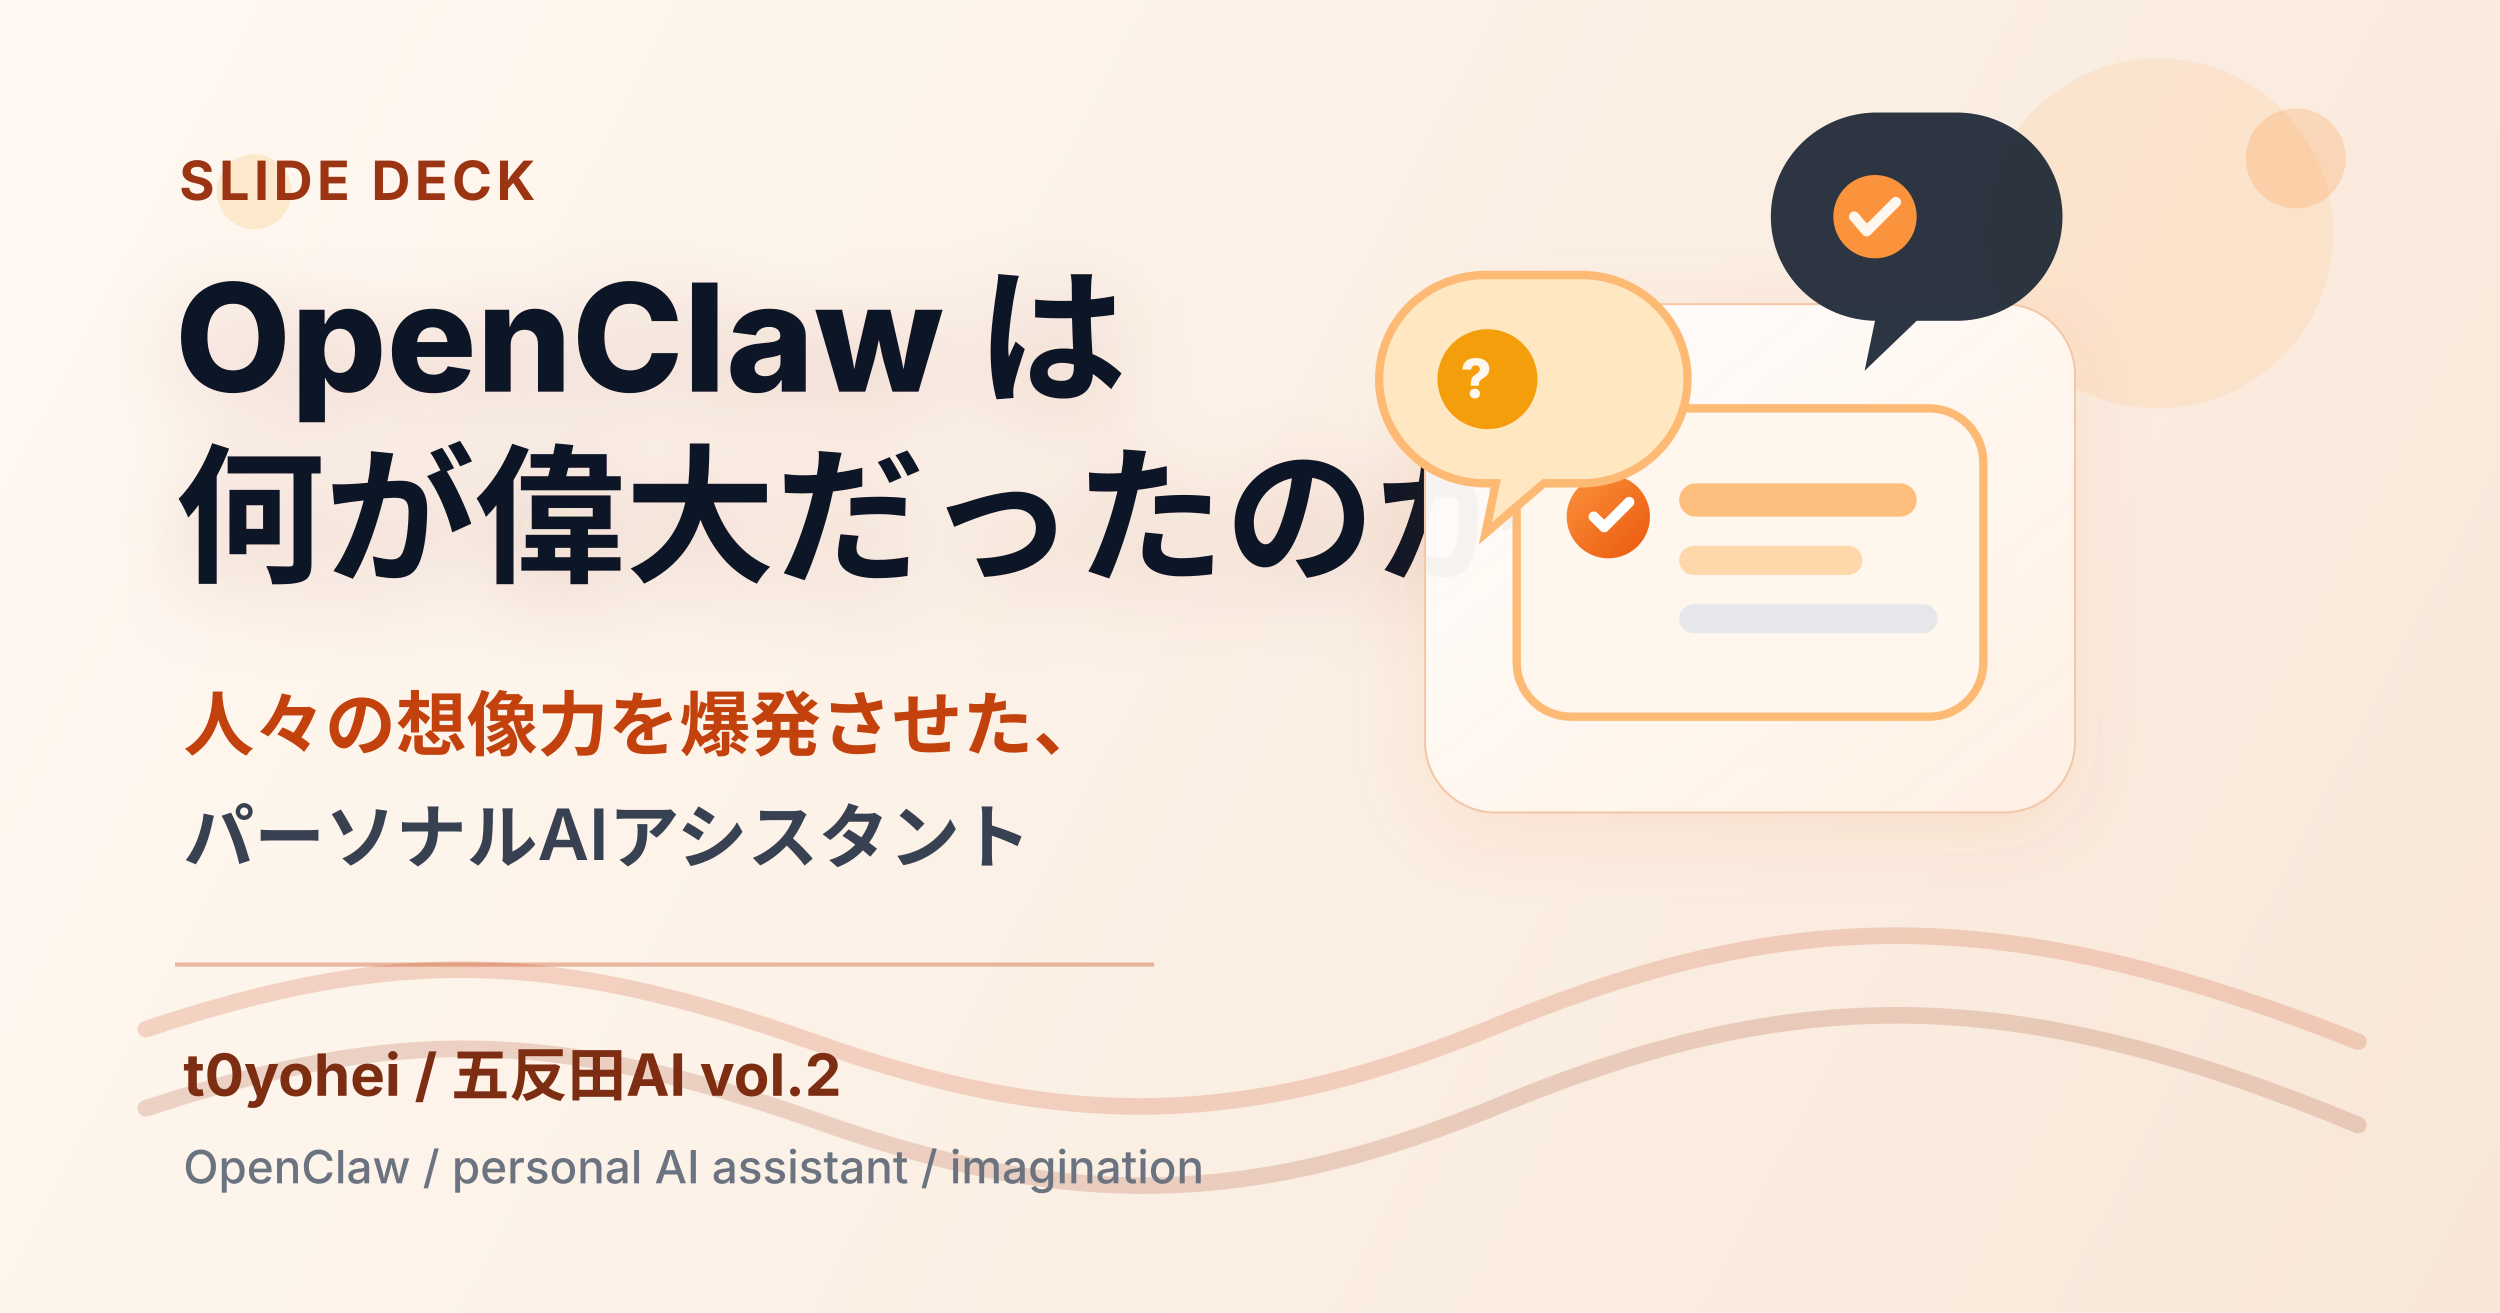
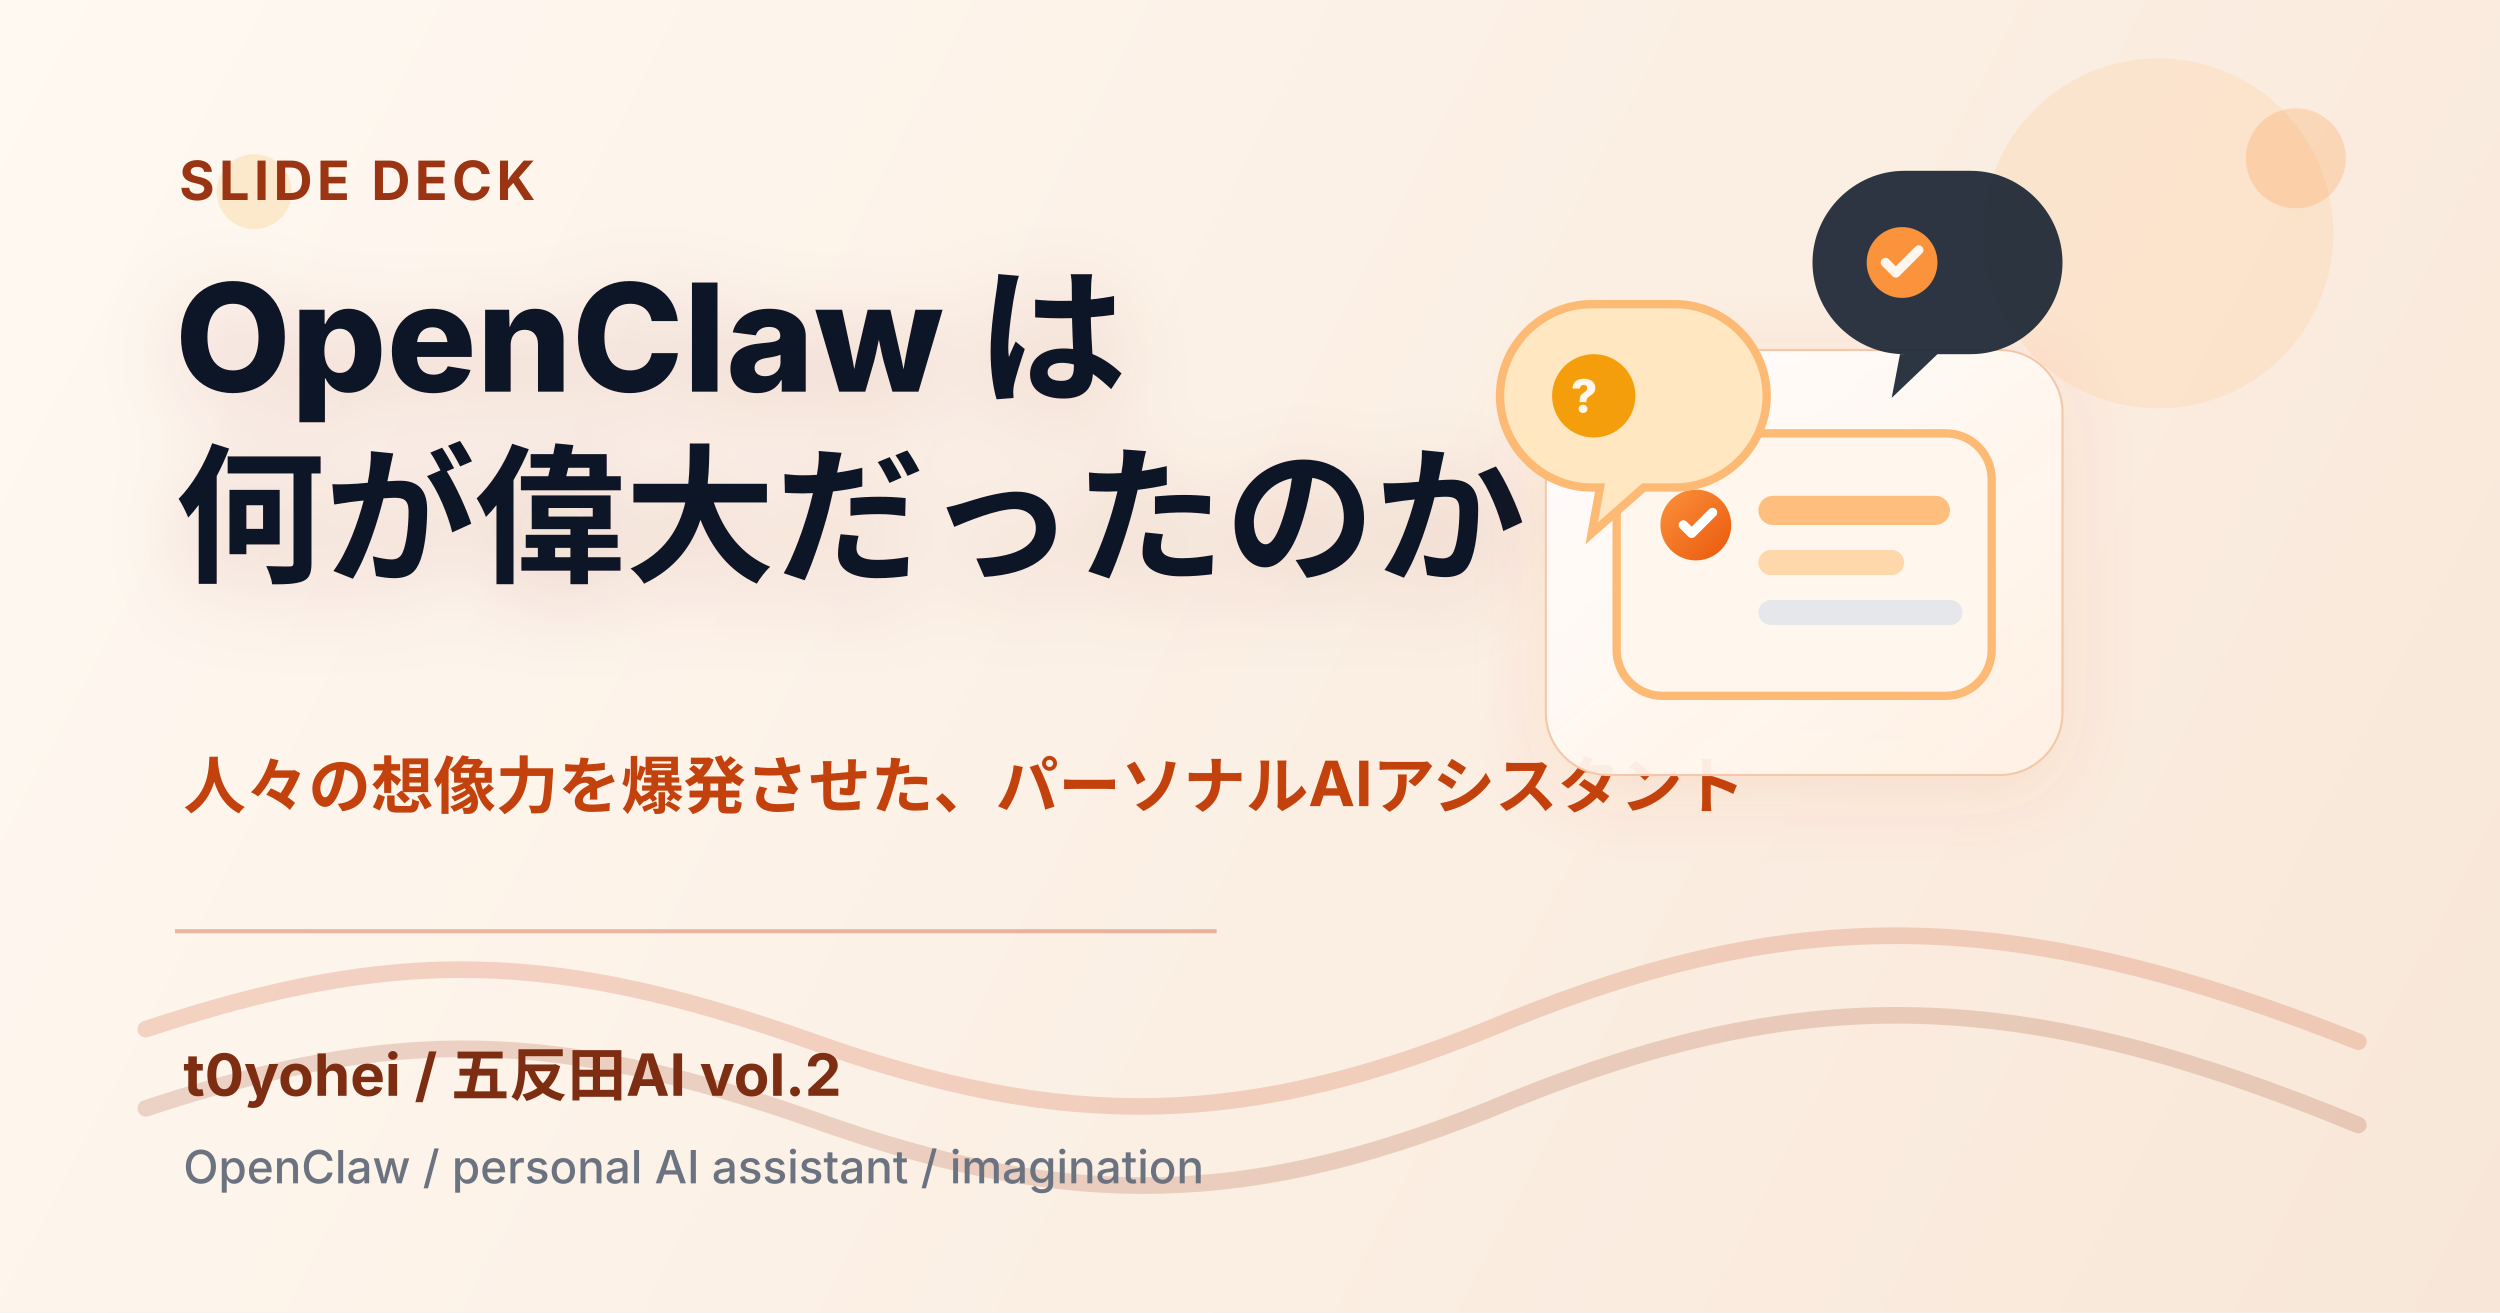
<svg xmlns="http://www.w3.org/2000/svg" width="1200" height="630" viewBox="0 0 1200 630" fill="none">
  <defs>
    <linearGradient id="bg" x1="0" y1="0" x2="1200" y2="630" gradientUnits="userSpaceOnUse">
      <stop stop-color="#FFF9F2" />
      <stop offset="1" stop-color="#F8E7D8" />
    </linearGradient>
    <linearGradient id="card" x1="0" y1="0" x2="1" y2="1">
      <stop stop-color="#FFFFFF" stop-opacity="0.97" />
      <stop offset="1" stop-color="#FFF1E4" stop-opacity="0.92" />
    </linearGradient>
    <linearGradient id="accent" x1="0" y1="0" x2="1" y2="1">
      <stop stop-color="#FB923C" />
      <stop offset="1" stop-color="#EA580C" />
    </linearGradient>
    <filter id="shadow" x="0" y="0" width="1200" height="630" filterUnits="userSpaceOnUse">
      <feDropShadow dx="0" dy="10" stdDeviation="20" flood-color="#7C2D12" flood-opacity="0.16" />
    </filter>
    <filter id="soft" x="0" y="0" width="1200" height="630" filterUnits="userSpaceOnUse">
      <feDropShadow dx="0" dy="8" stdDeviation="18" flood-color="#EA580C" flood-opacity="0.10" />
    </filter>
  </defs>
  <rect width="1200" height="630" fill="url(#bg)" />
  <circle cx="1036" cy="112" r="84" fill="#FDBA74" opacity="0.18" />
  <circle cx="1102" cy="76" r="24" fill="#FB923C" opacity="0.24" />
  <circle cx="122" cy="92" r="18" fill="#F59E0B" opacity="0.16" />
  <path d="M70 494C190 454 266 456 390 500C511 543 598 543 724 490C865 433 968 435 1132 500" stroke="#D97757" stroke-width="8" stroke-linecap="round" opacity="0.28" />
  <path d="M70 532C191 492 267 494 392 538C513 581 600 581 726 528C867 471 970 473 1132 540" stroke="#9A3412" stroke-width="8" stroke-linecap="round" opacity="0.18" />
  <text x="86" y="96" fill="#9A3412" font-size="26" font-family="Inter, Arial, sans-serif" font-weight="700" letter-spacing="0.08em">SLIDE DECK</text>
  <g filter="url(#shadow)">
    <text x="84" y="188" fill="#111827" font-size="72" font-family="Inter, 'Hiragino Sans', 'Noto Sans JP', Arial, sans-serif" font-weight="800">OpenClaw は</text>
    <text x="84" y="274" fill="#111827" font-size="72" font-family="Inter, 'Hiragino Sans', 'Noto Sans JP', Arial, sans-serif" font-weight="800">何が偉大だったのか</text>
  </g>
-   <text x="88" y="360" fill="#C2410C" font-size="34" font-family="Inter, 'Hiragino Sans', 'Noto Sans JP', Arial, sans-serif" font-weight="700">人々の想像力を爆発させた、</text>
-   <text x="88" y="414" fill="#374151" font-size="34" font-family="Inter, 'Hiragino Sans', 'Noto Sans JP', Arial, sans-serif" font-weight="600">パーソナルAIアシスタント</text>
-   <rect x="84" y="462" width="470" height="2" fill="#C2410C" opacity="0.34" />
+   <text x="88" y="388" fill="#C2410C" font-size="30" font-family="Inter, 'Hiragino Sans', 'Noto Sans JP', Arial, sans-serif" font-weight="700">人々の想像力を爆発させた、パーソナルAIアシスタント</text>
+   <rect x="84" y="446" width="500" height="2" fill="#C2410C" opacity="0.34" />
  <g filter="url(#soft)">
-     <rect x="684" y="146" width="312" height="244" rx="34" fill="url(#card)" stroke="#F3C7A7" />
+     <rect x="742" y="168" width="248" height="204" rx="30" fill="url(#card)" stroke="#F3C7A7" />
  </g>
  <g>
-     <rect x="728" y="196" width="224" height="148" rx="26" fill="#FFF7ED" stroke="#FDBA74" stroke-width="4" />
-     <circle cx="772" cy="248" r="20" fill="url(#accent)" />
-     <path d="M765 248L770 253L782 241" stroke="white" stroke-width="5" stroke-linecap="round" stroke-linejoin="round" />
-     <rect x="806" y="232" width="114" height="16" rx="8" fill="#FDBA74" opacity="0.92" />
-     <rect x="806" y="262" width="88" height="14" rx="7" fill="#FED7AA" />
-     <rect x="806" y="290" width="124" height="14" rx="7" fill="#E5E7EB" />
+     <rect x="776" y="208" width="180" height="126" rx="22" fill="#FFF7ED" stroke="#FDBA74" stroke-width="4" />
+     <circle cx="814" cy="252" r="17" fill="url(#accent)" />
+     <path d="M808 252L812 256L822 246" stroke="white" stroke-width="4.5" stroke-linecap="round" stroke-linejoin="round" />
+     <rect x="844" y="238" width="92" height="14" rx="7" fill="#FDBA74" opacity="0.92" />
+     <rect x="844" y="264" width="70" height="12" rx="6" fill="#FED7AA" />
+     <rect x="844" y="288" width="98" height="12" rx="6" fill="#E5E7EB" />
  </g>
  <g>
-     <path d="M662 182C662 154 685 132 713 132H759C787 132 810 154 810 182C810 210 787 232 759 232H741L713 256L718 232H713C685 232 662 210 662 182Z" fill="#FFE7C2" stroke="#FDBA74" stroke-width="4" />
-     <circle cx="714" cy="182" r="24" fill="#F59E0B" />
-     <text x="701" y="191" fill="#FFF7ED" font-size="26" font-family="Inter, Arial, sans-serif" font-weight="800">?</text>
+     <path d="M720 190C720 166 740 146 764 146H804C828 146 848 166 848 190C848 214 828 234 804 234H789L764 256L768 234H764C740 234 720 214 720 190Z" fill="#FFE7C2" stroke="#FDBA74" stroke-width="4" />
+     <circle cx="765" cy="190" r="20" fill="#F59E0B" />
+     <text x="754" y="198" fill="#FFF7ED" font-size="22" font-family="Inter, Arial, sans-serif" font-weight="800">?</text>
  </g>
  <g>
-     <path d="M850 104C850 76 873 54 901 54H939C967 54 990 76 990 104C990 132 967 154 939 154H920L895 178L900 154H901C873 154 850 132 850 104Z" fill="#1F2937" opacity="0.94" />
-     <circle cx="900" cy="104" r="20" fill="#FB923C" />
-     <path d="M890 104L896 111L910 97" stroke="#FFF7ED" stroke-width="5" stroke-linecap="round" stroke-linejoin="round" />
+     <path d="M870 126C870 102 890 82 914 82H946C970 82 990 102 990 126C990 150 970 170 946 170H930L908 191L912 170H914C890 170 870 150 870 126Z" fill="#1F2937" opacity="0.94" />
+     <circle cx="913" cy="126" r="17" fill="#FB923C" />
+     <path d="M905 126L910 131L921 120" stroke="#FFF7ED" stroke-width="4.5" stroke-linecap="round" stroke-linejoin="round" />
  </g>
  <text x="88" y="526" fill="#7C2D12" font-size="28" font-family="Inter, 'Hiragino Sans', 'Noto Sans JP', Arial, sans-serif" font-weight="700">t0yohei / 五反田AI vol.2</text>
  <text x="88" y="568" fill="#6B7280" font-size="22" font-family="Inter, Arial, sans-serif" font-weight="500">OpenClaw / personal AI assistant / imagination</text>
</svg>
